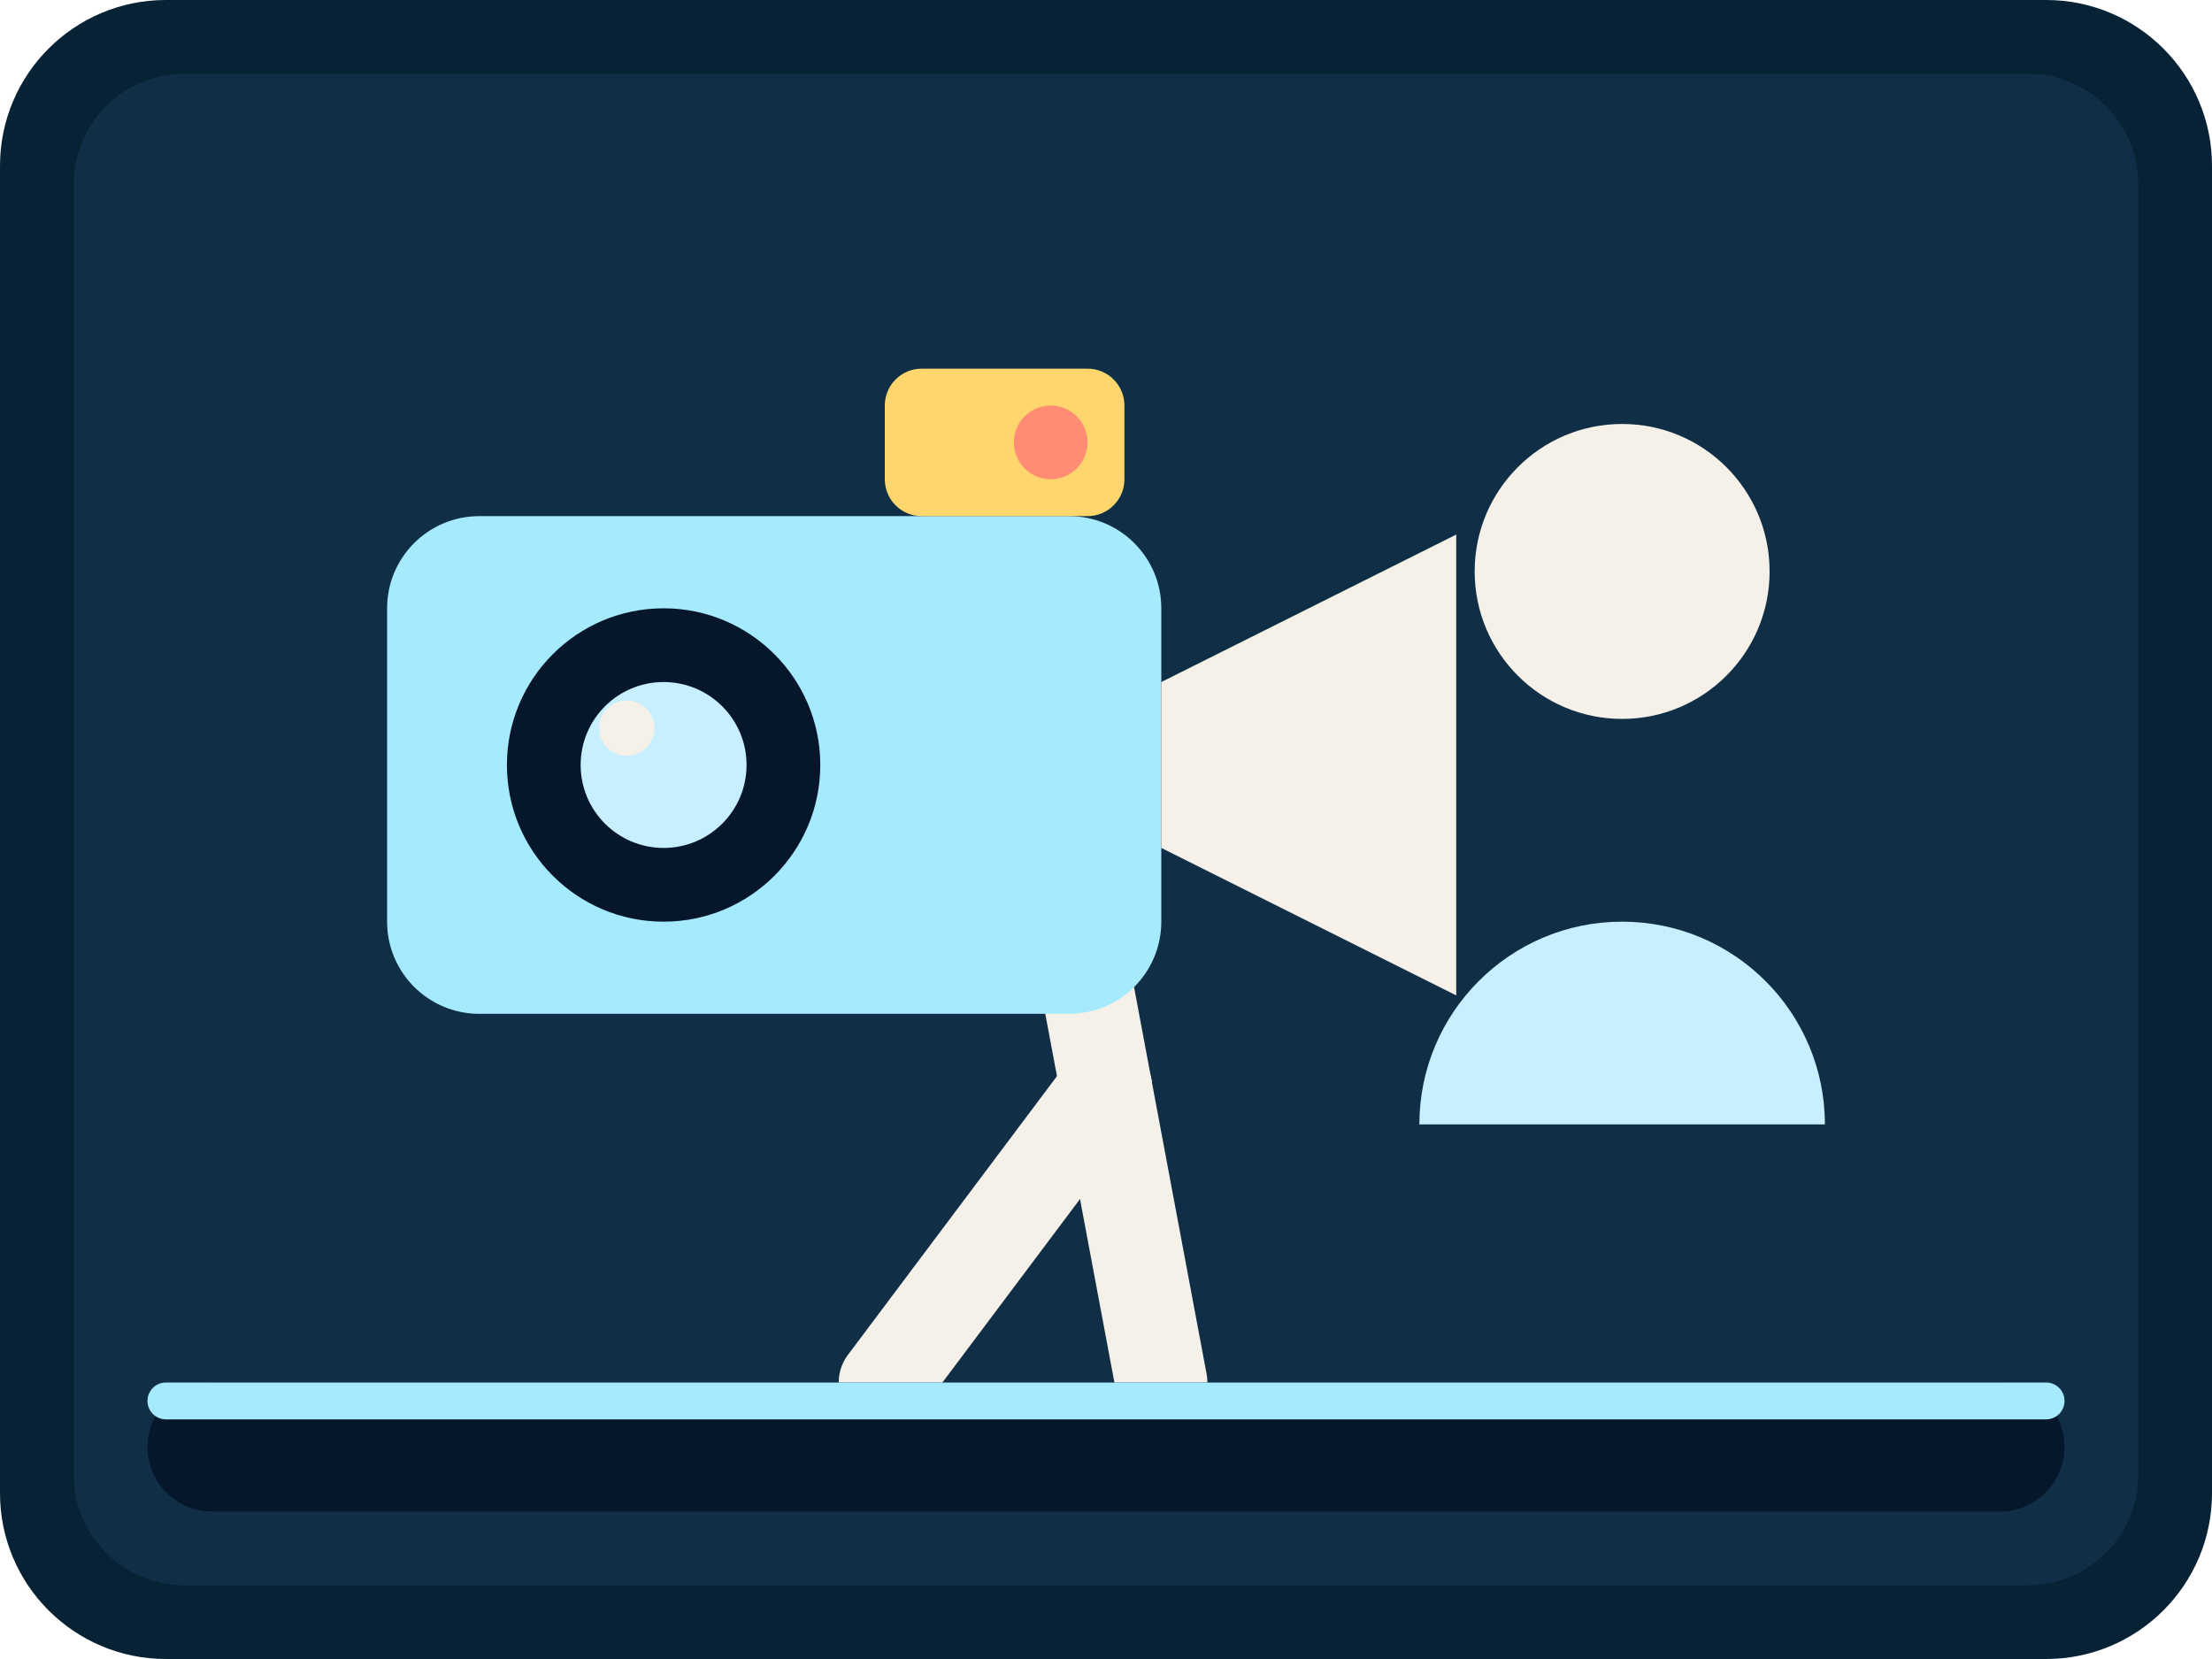
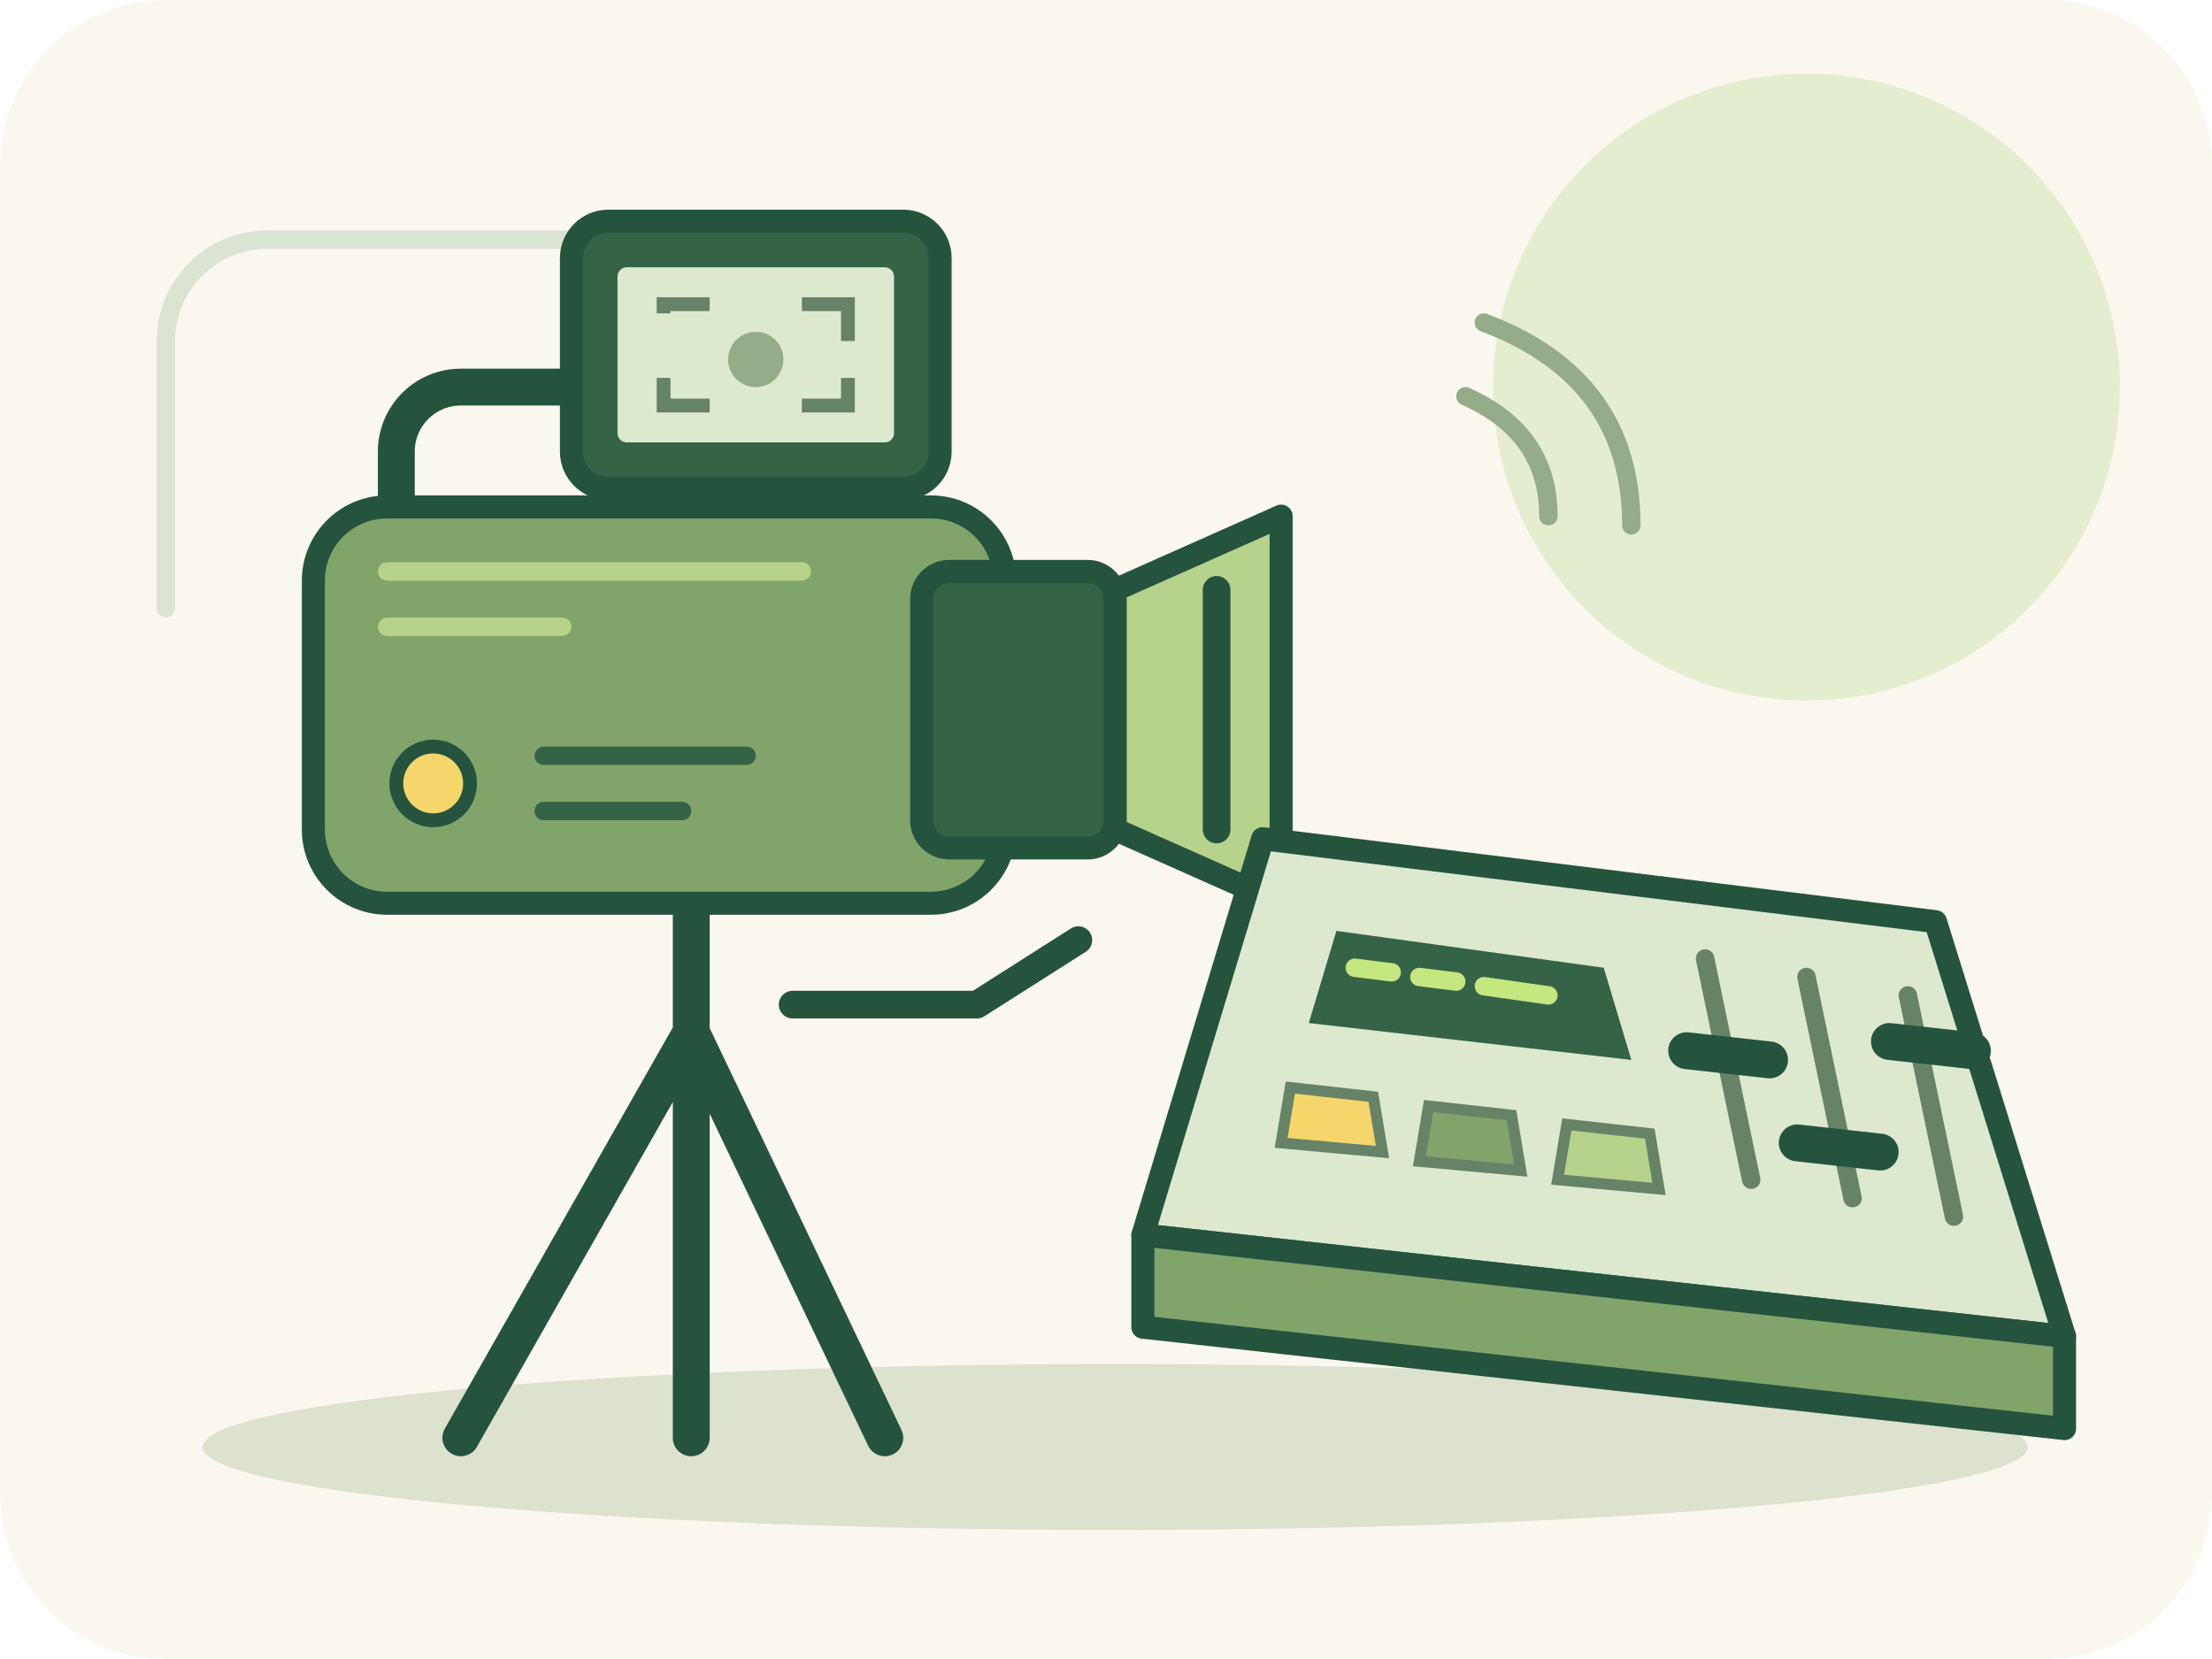
- <svg xmlns="http://www.w3.org/2000/svg" viewBox="0 0 240 180" width="480" height="360" role="img" aria-label="Camera operator behind a camera on a tripod">
-   <rect width="240" height="180" rx="18" fill="#062234" />
-   <rect x="8" y="8" width="224" height="164" rx="12" fill="#102f46" />
-   <circle cx="176" cy="62" r="16" fill="#f5f1e8" />
-   <path d="M154 122a22 22 0 0 1 44 0z" fill="#c7efff" />
-   <g stroke="#f5f1e8" stroke-width="10" stroke-linecap="round">
-     <line x1="120" y1="118" x2="114" y2="86" />
-     <line x1="120" y1="118" x2="126" y2="150" />
-     <line x1="120" y1="118" x2="96" y2="150" />
+ <svg xmlns="http://www.w3.org/2000/svg" viewBox="0 0 240 180" width="480" height="360" role="img" aria-labelledby="title desc">
+   <rect width="240" height="180" rx="18" fill="#faf7ee" />
+   <circle cx="196" cy="42" r="34" fill="#e5edcf" />
+   <path d="M18 66V37a11 11 0 0 1 11-11h42" fill="none" stroke="#dbe4d2" stroke-width="2" stroke-linecap="round" />
+   <ellipse cx="121" cy="157" rx="99" ry="9" fill="#dce2cd" />
+   <g fill="none" stroke="#24543e" stroke-width="4" stroke-linecap="round" stroke-linejoin="round">
+     <path d="M75 95v25m0-8-25 44m25-44 21 44m-21-44v44" />
+     <path d="M86 109h20l11-7" stroke-width="3" />
+     <path d="M43 60V49a7 7 0 0 1 7-7h37a7 7 0 0 1 7 7v11" />
  </g>
-   <rect x="42" y="56" width="84" height="54" rx="10" fill="#a6eaff" />
-   <circle cx="72" cy="83" r="17" fill="#07172b" />
-   <circle cx="72" cy="83" r="9" fill="#c7efff" />
-   <circle cx="68" cy="79" r="3" fill="#f5f1e8" />
-   <polygon points="126,74 158,58 158,108 126,92" fill="#f5f1e8" />
-   <rect x="96" y="40" width="26" height="16" rx="4" fill="#ffd66e" />
-   <circle cx="114" cy="48" r="4" fill="#ff8d75" />
-   <rect x="16" y="150" width="208" height="14" rx="7" fill="#07172b" />
-   <rect x="16" y="150" width="208" height="4" rx="2" fill="#a6eaff" />
+   <rect x="34" y="55" width="75" height="43" rx="8" fill="#80a46a" stroke="#24543e" stroke-width="2.5" />
+   <path d="M42 62h45m-45 6h19" stroke="#b7d28a" stroke-width="2" stroke-linecap="round" />
+   <rect x="100" y="62" width="21" height="30" rx="3" fill="#356346" stroke="#24543e" stroke-width="2.5" />
+   <path d="m121 64 18-8v42l-18-8Z" fill="#b7d28a" stroke="#24543e" stroke-width="2.5" stroke-linejoin="round" />
+   <path d="M132 64v26" stroke="#24543e" stroke-width="3" stroke-linecap="round" />
+   <rect x="62" y="24" width="40" height="29" rx="4" fill="#356346" stroke="#24543e" stroke-width="2.5" />
+   <rect x="67" y="29" width="30" height="19" rx="1" fill="#dce9cf" />
+   <path d="M72 34v-1h5m10 0h5v4m0 4v3h-5m-15-3v3h5" fill="none" stroke="#668368" stroke-width="1.5" />
+   <circle cx="82" cy="39" r="3" fill="#94ac87" />
+   <circle cx="47" cy="85" r="4" fill="#f4d66a" stroke="#24543e" stroke-width="1.5" />
+   <path d="M59 82h22m-22 6h15" stroke="#356346" stroke-width="2" stroke-linecap="round" />
+   <path d="m137 91 73 9 14 45-100-11Z" fill="#dce9cf" stroke="#24543e" stroke-width="2.5" stroke-linejoin="round" />
+   <path d="m124 134 100 11v10l-100-11Z" fill="#80a46a" stroke="#24543e" stroke-width="2.5" stroke-linejoin="round" />
+   <path d="m145 101 29 4 3 10-35-4Z" fill="#356346" />
+   <path d="m147 105 4 .5m3 .5 4 .5m3 .5 7 1" stroke="#c5e77f" stroke-width="2" stroke-linecap="round" />
+   <g stroke="#668368" stroke-width="2" stroke-linecap="round">
+     <path d="m185 104 5 24m6-22 5 24m6-22 5 24" />
+     <path d="m183 114 9 1m3 9 9 1m1-12 9 1" stroke="#24543e" stroke-width="4" />
+   </g>
+   <g stroke="#668368" stroke-width="1.2">
+     <path d="m140 118 9 1 1 6-11-1Z" fill="#f4d66a" />
+     <path d="m155 120 9 1 1 6-11-1Z" fill="#80a46a" />
+     <path d="m170 122 9 1 1 6-11-1Z" fill="#b7d28a" />
+   </g>
+   <path d="M159 43q9 4 9 13m-7-21q16 6 16 22" fill="none" stroke="#94ac87" stroke-width="2" stroke-linecap="round" />
</svg>
